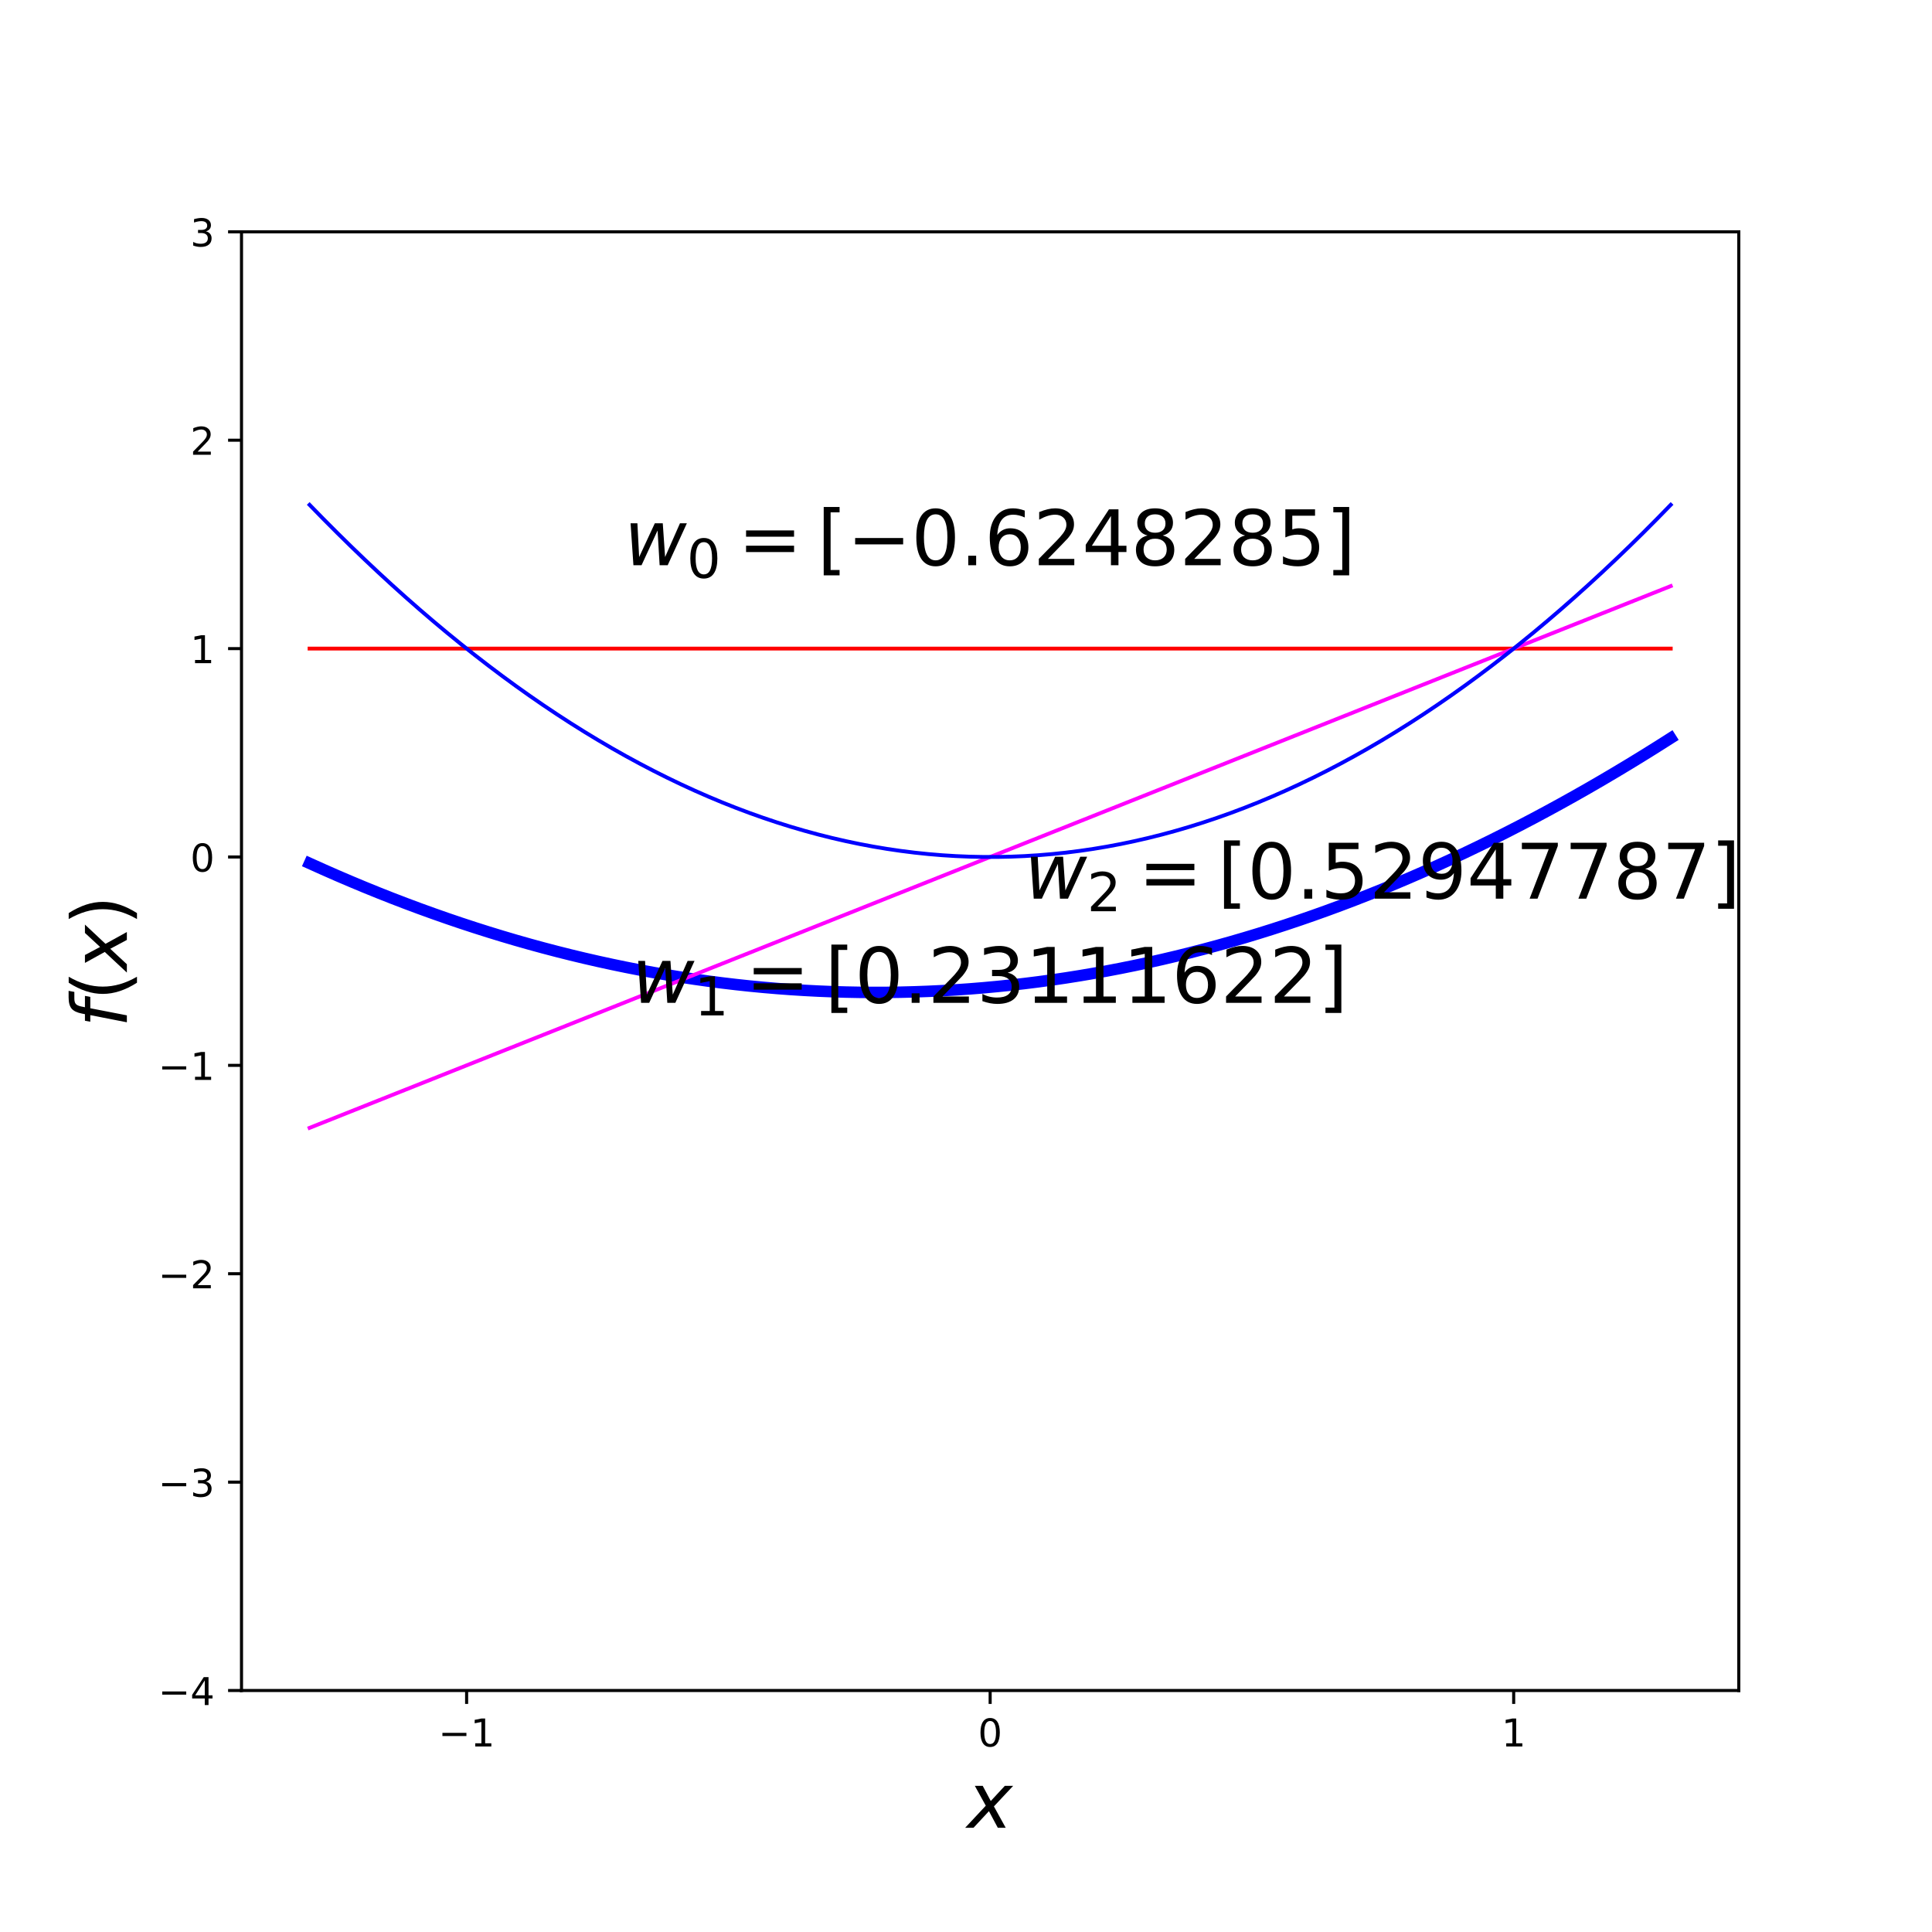
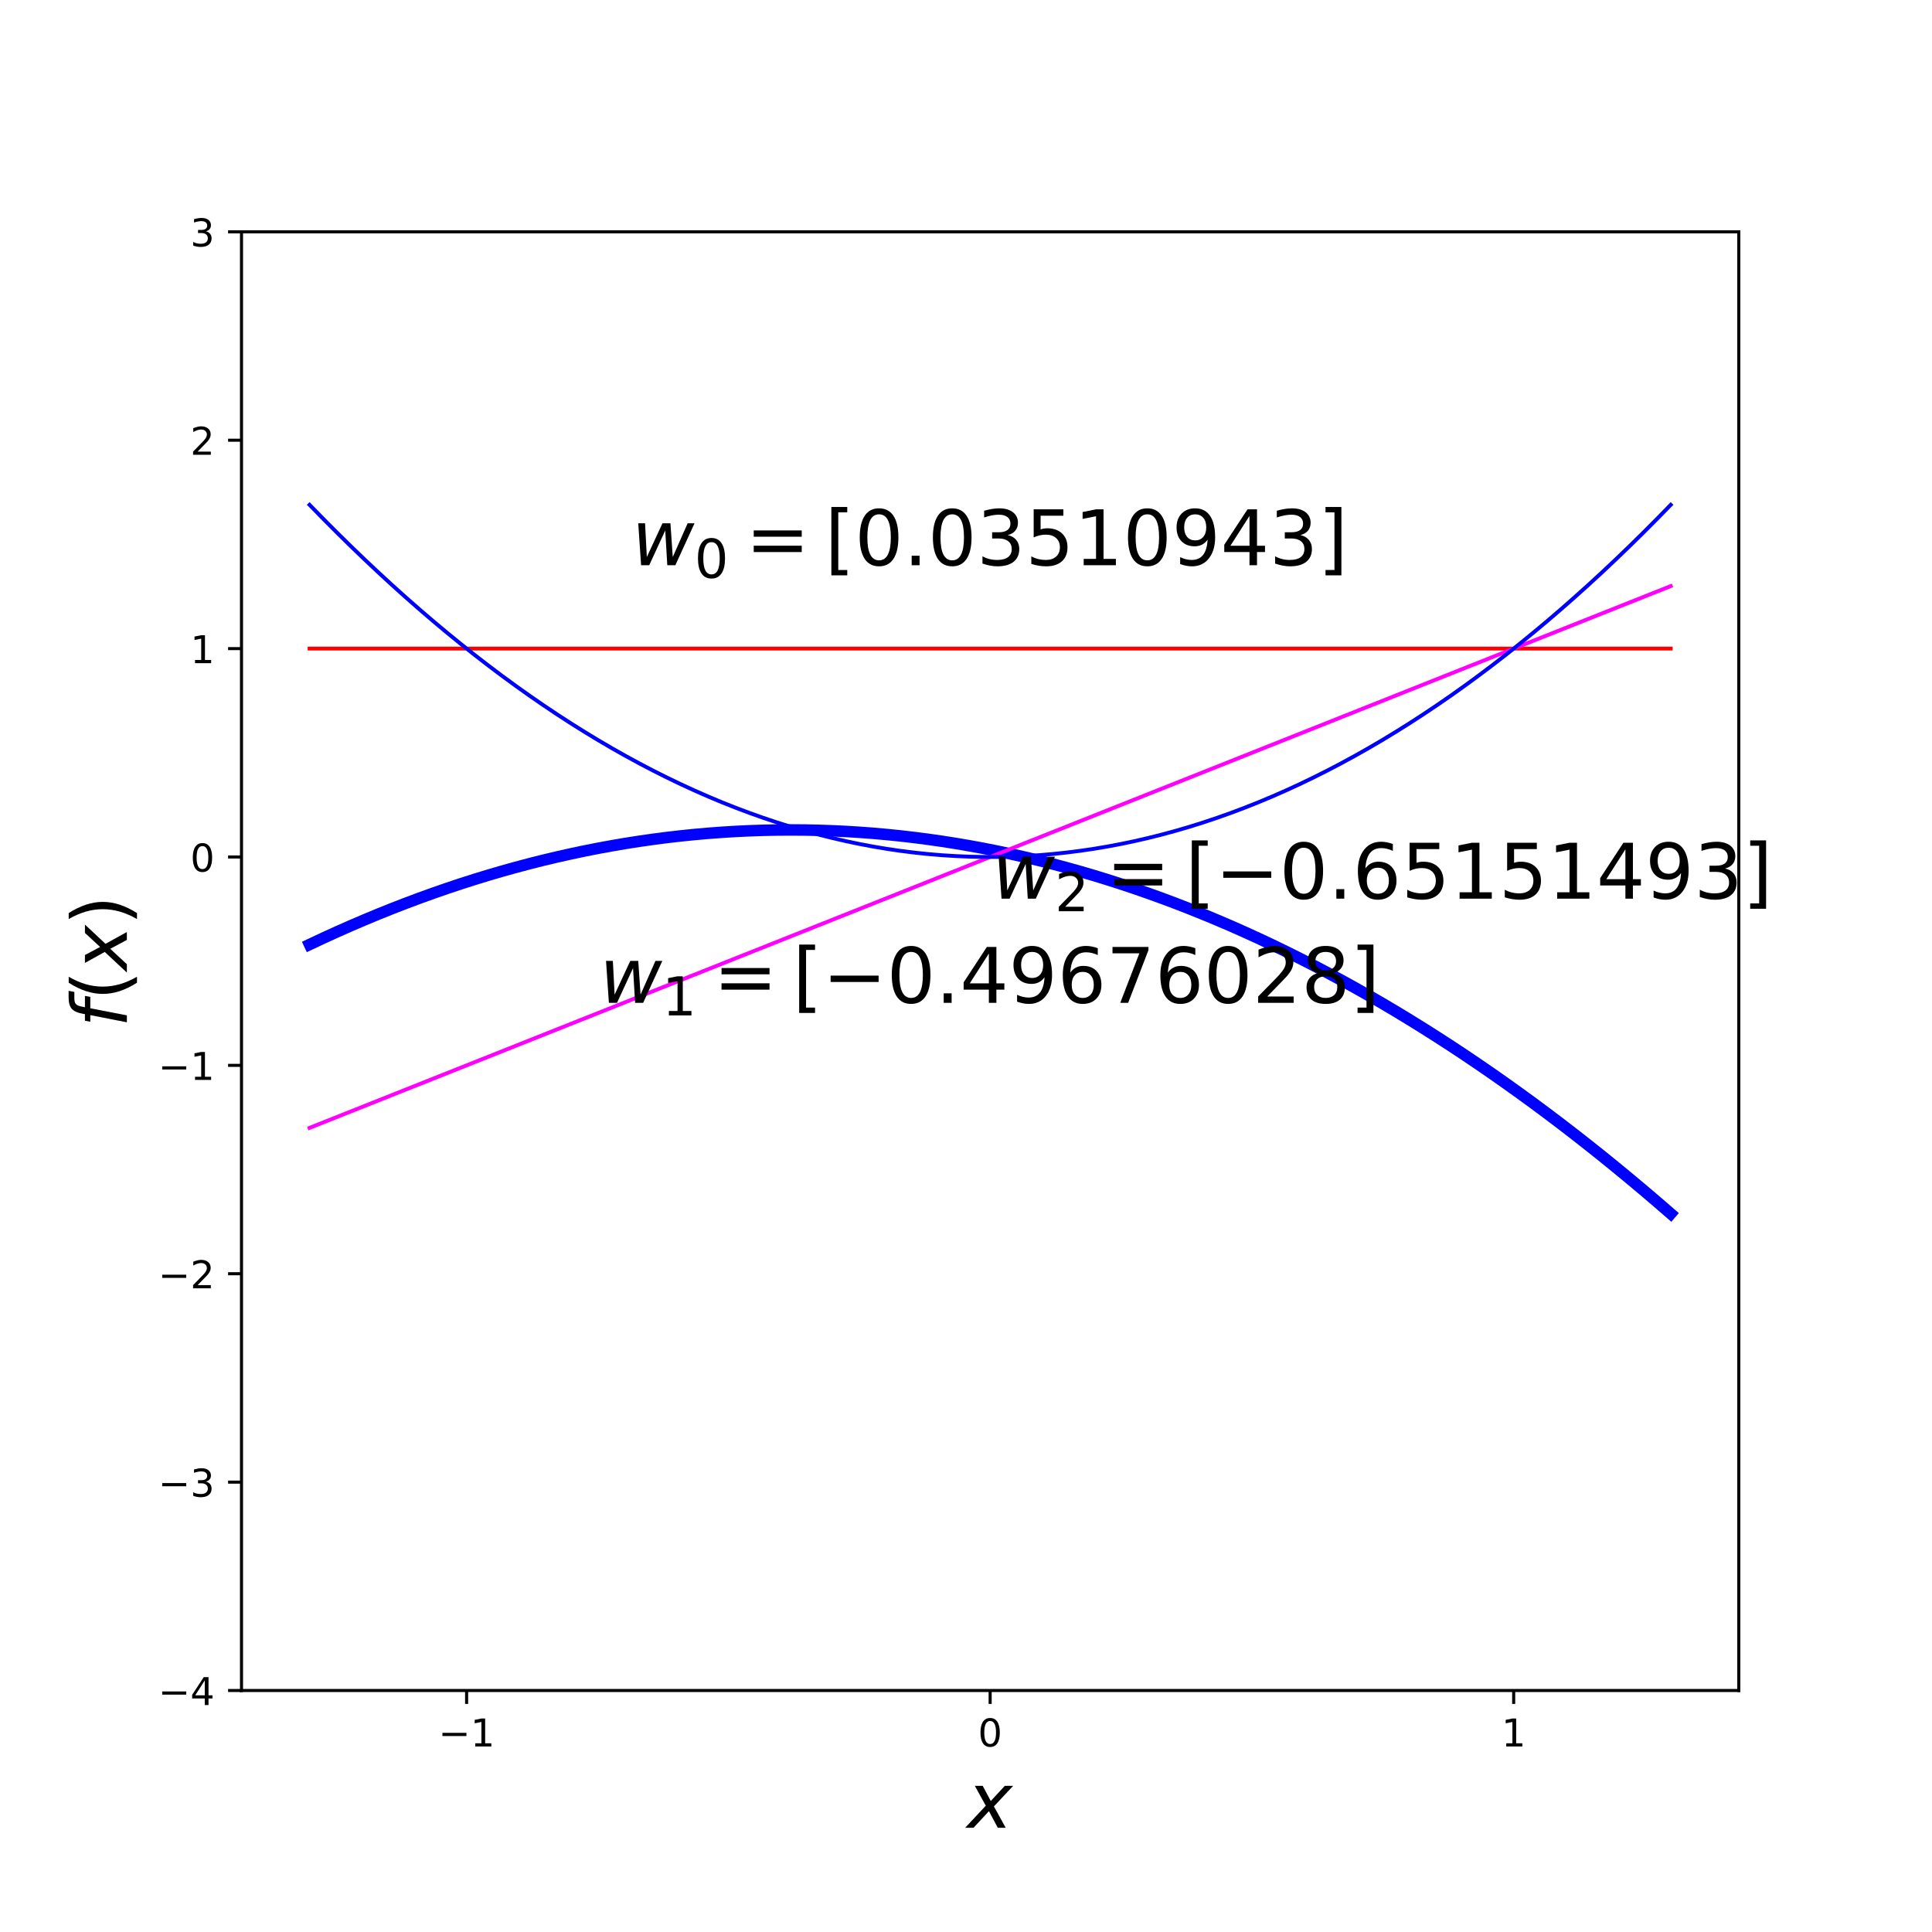
<svg xmlns="http://www.w3.org/2000/svg" xmlns:xlink="http://www.w3.org/1999/xlink" height="504pt" version="1.1" viewBox="0 0 504 504" width="504pt">
  <defs>
    <style type="text/css">
*{stroke-linecap:butt;stroke-linejoin:round;}
  </style>
  </defs>
  <g id="figure_1">
    <g id="patch_1">
      <path d="M 0 504  L 504 504  L 504 0  L 0 0  z " style="fill:none;" />
    </g>
    <g id="axes_1">
      <g id="patch_2">
        <path d="M 63 441  L 453.6 441  L 453.6 60.48  L 63 60.48  z " style="fill:none;" />
      </g>
      <g id="matplotlib.axis_1">
        <g id="xtick_1">
          <g id="line2d_1">
            <defs>
-               <path d="M 0 0  L 0 3.5  " id="md49b8d60ce" style="stroke:#000000;stroke-width:0.8;" />
-             </defs>
-             <g>
-               <use style="stroke:#000000;stroke-width:0.8;" x="121.727" xlink:href="#md49b8d60ce" y="441" />
+               <path d="M 0 0  L 0 3.5  " id="med62ae6530" style="stroke:#000000;stroke-width:0.8;" />
+             </defs>
+             <g>
+               <use style="stroke:#000000;stroke-width:0.8;" x="121.727" xlink:href="#med62ae6530" y="441" />
            </g>
          </g>
          <g id="text_1">
            <defs>
              <path d="M 10.594 35.5  L 73.188 35.5  L 73.188 27.203  L 10.594 27.203  z " id="DejaVuSans-2212" />
              <path d="M 12.406 8.297  L 28.516 8.297  L 28.516 63.922  L 10.984 60.406  L 10.984 69.391  L 28.422 72.906  L 38.281 72.906  L 38.281 8.297  L 54.391 8.297  L 54.391 0  L 12.406 0  z " id="DejaVuSans-31" />
            </defs>
            <g transform="translate(114.3555 455.5984)scale(0.1 -0.1)">
              <use xlink:href="#DejaVuSans-2212" />
              <use x="83.789" xlink:href="#DejaVuSans-31" />
            </g>
          </g>
        </g>
        <g id="xtick_2">
          <g id="line2d_2">
            <g>
-               <use style="stroke:#000000;stroke-width:0.8;" x="258.3" xlink:href="#md49b8d60ce" y="441" />
+               <use style="stroke:#000000;stroke-width:0.8;" x="258.3" xlink:href="#med62ae6530" y="441" />
            </g>
          </g>
          <g id="text_2">
            <defs>
              <path d="M 31.781 66.406  Q 24.172 66.406 20.328 58.906  Q 16.5 51.422 16.5 36.375  Q 16.5 21.391 20.328 13.891  Q 24.172 6.391 31.781 6.391  Q 39.453 6.391 43.281 13.891  Q 47.125 21.391 47.125 36.375  Q 47.125 51.422 43.281 58.906  Q 39.453 66.406 31.781 66.406  z M 31.781 74.219  Q 44.047 74.219 50.516 64.516  Q 56.984 54.828 56.984 36.375  Q 56.984 17.969 50.516 8.266  Q 44.047 -1.422 31.781 -1.422  Q 19.531 -1.422 13.062 8.266  Q 6.594 17.969 6.594 36.375  Q 6.594 54.828 13.062 64.516  Q 19.531 74.219 31.781 74.219  z " id="DejaVuSans-30" />
            </defs>
            <g transform="translate(255.1188 455.5984)scale(0.1 -0.1)">
              <use xlink:href="#DejaVuSans-30" />
            </g>
          </g>
        </g>
        <g id="xtick_3">
          <g id="line2d_3">
            <g>
-               <use style="stroke:#000000;stroke-width:0.8;" x="394.873" xlink:href="#md49b8d60ce" y="441" />
+               <use style="stroke:#000000;stroke-width:0.8;" x="394.873" xlink:href="#med62ae6530" y="441" />
            </g>
          </g>
          <g id="text_3">
            <g transform="translate(391.6922 455.5984)scale(0.1 -0.1)">
              <use xlink:href="#DejaVuSans-31" />
            </g>
          </g>
        </g>
        <g id="text_4">
          <defs>
            <path d="M 60.016 54.688  L 34.906 27.875  L 50.297 0  L 39.984 0  L 28.422 21.688  L 8.297 0  L -2.594 0  L 24.312 28.812  L 10.016 54.688  L 20.312 54.688  L 30.812 34.906  L 49.125 54.688  z " id="DejaVuSans-Oblique-78" />
          </defs>
          <g transform="translate(252.3 476.875)scale(0.2 -0.2)">
            <use transform="translate(0 0.3125)" xlink:href="#DejaVuSans-Oblique-78" />
          </g>
        </g>
      </g>
      <g id="matplotlib.axis_2">
        <g id="ytick_1">
          <g id="line2d_4">
            <defs>
-               <path d="M 0 0  L -3.5 0  " id="ma38601a8c7" style="stroke:#000000;stroke-width:0.8;" />
-             </defs>
-             <g>
-               <use style="stroke:#000000;stroke-width:0.8;" x="63" xlink:href="#ma38601a8c7" y="441" />
+               <path d="M 0 0  L -3.5 0  " id="m9dba4a06d5" style="stroke:#000000;stroke-width:0.8;" />
+             </defs>
+             <g>
+               <use style="stroke:#000000;stroke-width:0.8;" x="63" xlink:href="#m9dba4a06d5" y="441" />
            </g>
          </g>
          <g id="text_5">
            <defs>
              <path d="M 37.797 64.312  L 12.891 25.391  L 37.797 25.391  z M 35.203 72.906  L 47.609 72.906  L 47.609 25.391  L 58.016 25.391  L 58.016 17.188  L 47.609 17.188  L 47.609 0  L 37.797 0  L 37.797 17.188  L 4.891 17.188  L 4.891 26.703  z " id="DejaVuSans-34" />
            </defs>
            <g transform="translate(41.25781 444.7992)scale(0.1 -0.1)">
              <use xlink:href="#DejaVuSans-2212" />
              <use x="83.789" xlink:href="#DejaVuSans-34" />
            </g>
          </g>
        </g>
        <g id="ytick_2">
          <g id="line2d_5">
            <g>
-               <use style="stroke:#000000;stroke-width:0.8;" x="63" xlink:href="#ma38601a8c7" y="386.64" />
+               <use style="stroke:#000000;stroke-width:0.8;" x="63" xlink:href="#m9dba4a06d5" y="386.64" />
            </g>
          </g>
          <g id="text_6">
            <defs>
              <path d="M 40.578 39.312  Q 47.656 37.797 51.625 33  Q 55.609 28.219 55.609 21.188  Q 55.609 10.406 48.188 4.484  Q 40.766 -1.422 27.094 -1.422  Q 22.516 -1.422 17.656 -0.516  Q 12.797 0.391 7.625 2.203  L 7.625 11.719  Q 11.719 9.328 16.594 8.109  Q 21.484 6.891 26.812 6.891  Q 36.078 6.891 40.938 10.547  Q 45.797 14.203 45.797 21.188  Q 45.797 27.641 41.281 31.266  Q 36.766 34.906 28.719 34.906  L 20.219 34.906  L 20.219 43.016  L 29.109 43.016  Q 36.375 43.016 40.234 45.922  Q 44.094 48.828 44.094 54.297  Q 44.094 59.906 40.109 62.906  Q 36.141 65.922 28.719 65.922  Q 24.656 65.922 20.016 65.031  Q 15.375 64.156 9.812 62.312  L 9.812 71.094  Q 15.438 72.656 20.344 73.438  Q 25.25 74.219 29.594 74.219  Q 40.828 74.219 47.359 69.109  Q 53.906 64.016 53.906 55.328  Q 53.906 49.266 50.438 45.094  Q 46.969 40.922 40.578 39.312  z " id="DejaVuSans-33" />
            </defs>
            <g transform="translate(41.25781 390.4392)scale(0.1 -0.1)">
              <use xlink:href="#DejaVuSans-2212" />
              <use x="83.789" xlink:href="#DejaVuSans-33" />
            </g>
          </g>
        </g>
        <g id="ytick_3">
          <g id="line2d_6">
            <g>
-               <use style="stroke:#000000;stroke-width:0.8;" x="63" xlink:href="#ma38601a8c7" y="332.28" />
+               <use style="stroke:#000000;stroke-width:0.8;" x="63" xlink:href="#m9dba4a06d5" y="332.28" />
            </g>
          </g>
          <g id="text_7">
            <defs>
              <path d="M 19.188 8.297  L 53.609 8.297  L 53.609 0  L 7.328 0  L 7.328 8.297  Q 12.938 14.109 22.625 23.891  Q 32.328 33.688 34.812 36.531  Q 39.547 41.844 41.422 45.531  Q 43.312 49.219 43.312 52.781  Q 43.312 58.594 39.234 62.25  Q 35.156 65.922 28.609 65.922  Q 23.969 65.922 18.812 64.312  Q 13.672 62.703 7.812 59.422  L 7.812 69.391  Q 13.766 71.781 18.938 73  Q 24.125 74.219 28.422 74.219  Q 39.75 74.219 46.484 68.547  Q 53.219 62.891 53.219 53.422  Q 53.219 48.922 51.531 44.891  Q 49.859 40.875 45.406 35.406  Q 44.188 33.984 37.641 27.219  Q 31.109 20.453 19.188 8.297  z " id="DejaVuSans-32" />
            </defs>
            <g transform="translate(41.25781 336.0792)scale(0.1 -0.1)">
              <use xlink:href="#DejaVuSans-2212" />
              <use x="83.789" xlink:href="#DejaVuSans-32" />
            </g>
          </g>
        </g>
        <g id="ytick_4">
          <g id="line2d_7">
            <g>
-               <use style="stroke:#000000;stroke-width:0.8;" x="63" xlink:href="#ma38601a8c7" y="277.92" />
+               <use style="stroke:#000000;stroke-width:0.8;" x="63" xlink:href="#m9dba4a06d5" y="277.92" />
            </g>
          </g>
          <g id="text_8">
            <g transform="translate(41.25781 281.7192)scale(0.1 -0.1)">
              <use xlink:href="#DejaVuSans-2212" />
              <use x="83.789" xlink:href="#DejaVuSans-31" />
            </g>
          </g>
        </g>
        <g id="ytick_5">
          <g id="line2d_8">
            <g>
-               <use style="stroke:#000000;stroke-width:0.8;" x="63" xlink:href="#ma38601a8c7" y="223.56" />
+               <use style="stroke:#000000;stroke-width:0.8;" x="63" xlink:href="#m9dba4a06d5" y="223.56" />
            </g>
          </g>
          <g id="text_9">
            <g transform="translate(49.6375 227.3592)scale(0.1 -0.1)">
              <use xlink:href="#DejaVuSans-30" />
            </g>
          </g>
        </g>
        <g id="ytick_6">
          <g id="line2d_9">
            <g>
-               <use style="stroke:#000000;stroke-width:0.8;" x="63" xlink:href="#ma38601a8c7" y="169.2" />
+               <use style="stroke:#000000;stroke-width:0.8;" x="63" xlink:href="#m9dba4a06d5" y="169.2" />
            </g>
          </g>
          <g id="text_10">
            <g transform="translate(49.6375 172.9992)scale(0.1 -0.1)">
              <use xlink:href="#DejaVuSans-31" />
            </g>
          </g>
        </g>
        <g id="ytick_7">
          <g id="line2d_10">
            <g>
-               <use style="stroke:#000000;stroke-width:0.8;" x="63" xlink:href="#ma38601a8c7" y="114.84" />
+               <use style="stroke:#000000;stroke-width:0.8;" x="63" xlink:href="#m9dba4a06d5" y="114.84" />
            </g>
          </g>
          <g id="text_11">
            <g transform="translate(49.6375 118.6392)scale(0.1 -0.1)">
              <use xlink:href="#DejaVuSans-32" />
            </g>
          </g>
        </g>
        <g id="ytick_8">
          <g id="line2d_11">
            <g>
-               <use style="stroke:#000000;stroke-width:0.8;" x="63" xlink:href="#ma38601a8c7" y="60.48" />
+               <use style="stroke:#000000;stroke-width:0.8;" x="63" xlink:href="#m9dba4a06d5" y="60.48" />
            </g>
          </g>
          <g id="text_12">
            <g transform="translate(49.6375 64.27922)scale(0.1 -0.1)">
              <use xlink:href="#DejaVuSans-33" />
            </g>
          </g>
        </g>
        <g id="text_13">
          <defs>
            <path d="M 47.797 75.984  L 46.391 68.5  L 37.797 68.5  Q 32.906 68.5 30.688 66.578  Q 28.469 64.656 27.391 59.516  L 26.422 54.688  L 41.219 54.688  L 39.891 47.703  L 25.094 47.703  L 15.828 0  L 6.781 0  L 16.109 47.703  L 7.516 47.703  L 8.797 54.688  L 17.391 54.688  L 18.109 58.5  Q 19.969 68.172 24.625 72.078  Q 29.297 75.984 39.312 75.984  z " id="DejaVuSans-Oblique-66" />
            <path d="M 31 75.875  Q 24.469 64.656 21.281 53.656  Q 18.109 42.672 18.109 31.391  Q 18.109 20.125 21.312 9.062  Q 24.516 -2 31 -13.188  L 23.188 -13.188  Q 15.875 -1.703 12.234 9.375  Q 8.594 20.453 8.594 31.391  Q 8.594 42.281 12.203 53.312  Q 15.828 64.359 23.188 75.875  z " id="DejaVuSans-28" />
            <path d="M 8.016 75.875  L 15.828 75.875  Q 23.141 64.359 26.781 53.312  Q 30.422 42.281 30.422 31.391  Q 30.422 20.453 26.781 9.375  Q 23.141 -1.703 15.828 -13.188  L 8.016 -13.188  Q 14.5 -2 17.703 9.062  Q 20.906 20.125 20.906 31.391  Q 20.906 42.672 17.703 53.656  Q 14.5 64.656 8.016 75.875  z " id="DejaVuSans-29" />
          </defs>
          <g transform="translate(33.09844 268.04)rotate(-90)scale(0.2 -0.2)">
            <use transform="translate(0 0.015625)" xlink:href="#DejaVuSans-Oblique-66" />
            <use transform="translate(35.20508 0.015625)" xlink:href="#DejaVuSans-28" />
            <use transform="translate(74.21875 0.015625)" xlink:href="#DejaVuSans-Oblique-78" />
            <use transform="translate(133.3984 0.015625)" xlink:href="#DejaVuSans-29" />
          </g>
        </g>
      </g>
      <g id="line2d_12">
-         <path clip-path="url(#p0cdb34824a)" d="M 80.755 225.216  L 84.341 226.831  L 87.928 228.407  L 91.515 229.943  L 95.102 231.44  L 98.688 232.897  L 102.275 234.314  L 105.862 235.691  L 109.449 237.029  L 113.036 238.326  L 116.622 239.585  L 120.209 240.803  L 123.796 241.982  L 127.383 243.121  L 130.969 244.22  L 134.556 245.28  L 138.143 246.3  L 141.73 247.28  L 145.317 248.221  L 148.903 249.122  L 152.49 249.983  L 156.077 250.804  L 159.664 251.586  L 163.25 252.328  L 166.837 253.031  L 170.424 253.693  L 174.011 254.316  L 177.598 254.899  L 181.184 255.443  L 184.771 255.947  L 188.358 256.411  L 191.945 256.835  L 195.531 257.22  L 199.118 257.565  L 202.705 257.87  L 206.292 258.136  L 209.879 258.362  L 213.465 258.548  L 217.052 258.695  L 220.639 258.801  L 224.226 258.869  L 227.812 258.896  L 231.399 258.884  L 234.986 258.832  L 238.573 258.74  L 242.16 258.608  L 245.746 258.437  L 249.333 258.226  L 252.92 257.976  L 256.507 257.686  L 260.093 257.356  L 263.68 256.986  L 267.267 256.577  L 270.854 256.128  L 274.44 255.639  L 278.027 255.11  L 281.614 254.542  L 285.201 253.934  L 288.788 253.287  L 292.374 252.6  L 295.961 251.873  L 299.548 251.106  L 303.135 250.299  L 306.721 249.453  L 310.308 248.568  L 313.895 247.642  L 317.482 246.677  L 321.069 245.672  L 324.655 244.627  L 328.242 243.543  L 331.829 242.419  L 335.416 241.255  L 339.002 240.052  L 342.589 238.809  L 346.176 237.526  L 349.763 236.203  L 353.35 234.841  L 356.936 233.439  L 360.523 231.997  L 364.11 230.516  L 367.697 228.995  L 371.283 227.434  L 374.87 225.834  L 378.457 224.193  L 382.044 222.514  L 385.631 220.794  L 389.217 219.035  L 392.804 217.236  L 396.391 215.397  L 399.978 213.519  L 403.564 211.601  L 407.151 209.643  L 410.738 207.645  L 414.325 205.608  L 417.912 203.531  L 421.498 201.414  L 425.085 199.258  L 428.672 197.062  L 432.259 194.826  L 435.845 192.551  " style="fill:none;stroke:#0000ff;stroke-linecap:square;stroke-width:3;" />
+         <path clip-path="url(#p2ec6d03b02)" d="M 80.755 246.4  L 84.341 244.715  L 87.928 243.079  L 91.515 241.492  L 95.102 239.954  L 98.688 238.465  L 102.275 237.025  L 105.862 235.633  L 109.449 234.29  L 113.036 232.996  L 116.622 231.751  L 120.209 230.555  L 123.796 229.408  L 127.383 228.31  L 130.969 227.26  L 134.556 226.259  L 138.143 225.307  L 141.73 224.404  L 145.317 223.55  L 148.903 222.745  L 152.49 221.988  L 156.077 221.281  L 159.664 220.622  L 163.25 220.012  L 166.837 219.451  L 170.424 218.939  L 174.011 218.476  L 177.598 218.061  L 181.184 217.695  L 184.771 217.379  L 188.358 217.111  L 191.945 216.892  L 195.531 216.722  L 199.118 216.6  L 202.705 216.528  L 206.292 216.504  L 209.879 216.529  L 213.465 216.603  L 217.052 216.726  L 220.639 216.898  L 224.226 217.119  L 227.812 217.388  L 231.399 217.707  L 234.986 218.074  L 238.573 218.49  L 242.16 218.955  L 245.746 219.469  L 249.333 220.031  L 252.92 220.643  L 256.507 221.303  L 260.093 222.012  L 263.68 222.77  L 267.267 223.577  L 270.854 224.433  L 274.44 225.337  L 278.027 226.291  L 281.614 227.293  L 285.201 228.344  L 288.788 229.444  L 292.374 230.593  L 295.961 231.791  L 299.548 233.038  L 303.135 234.333  L 306.721 235.677  L 310.308 237.071  L 313.895 238.513  L 317.482 240.004  L 321.069 241.543  L 324.655 243.132  L 328.242 244.769  L 331.829 246.456  L 335.416 248.191  L 339.002 249.975  L 342.589 251.808  L 346.176 253.689  L 349.763 255.62  L 353.35 257.599  L 356.936 259.628  L 360.523 261.705  L 364.11 263.831  L 367.697 266.006  L 371.283 268.229  L 374.87 270.502  L 378.457 272.823  L 382.044 275.194  L 385.631 277.613  L 389.217 280.081  L 392.804 282.597  L 396.391 285.163  L 399.978 287.778  L 403.564 290.441  L 407.151 293.153  L 410.738 295.914  L 414.325 298.724  L 417.912 301.583  L 421.498 304.491  L 425.085 307.447  L 428.672 310.453  L 432.259 313.507  L 435.845 316.61  " style="fill:none;stroke:#0000ff;stroke-linecap:square;stroke-width:3;" />
      </g>
      <g id="line2d_13">
-         <path clip-path="url(#p0cdb34824a)" d="M 80.755 169.2  L 84.341 169.2  L 87.928 169.2  L 91.515 169.2  L 95.102 169.2  L 98.688 169.2  L 102.275 169.2  L 105.862 169.2  L 109.449 169.2  L 113.036 169.2  L 116.622 169.2  L 120.209 169.2  L 123.796 169.2  L 127.383 169.2  L 130.969 169.2  L 134.556 169.2  L 138.143 169.2  L 141.73 169.2  L 145.317 169.2  L 148.903 169.2  L 152.49 169.2  L 156.077 169.2  L 159.664 169.2  L 163.25 169.2  L 166.837 169.2  L 170.424 169.2  L 174.011 169.2  L 177.598 169.2  L 181.184 169.2  L 184.771 169.2  L 188.358 169.2  L 191.945 169.2  L 195.531 169.2  L 199.118 169.2  L 202.705 169.2  L 206.292 169.2  L 209.879 169.2  L 213.465 169.2  L 217.052 169.2  L 220.639 169.2  L 224.226 169.2  L 227.812 169.2  L 231.399 169.2  L 234.986 169.2  L 238.573 169.2  L 242.16 169.2  L 245.746 169.2  L 249.333 169.2  L 252.92 169.2  L 256.507 169.2  L 260.093 169.2  L 263.68 169.2  L 267.267 169.2  L 270.854 169.2  L 274.44 169.2  L 278.027 169.2  L 281.614 169.2  L 285.201 169.2  L 288.788 169.2  L 292.374 169.2  L 295.961 169.2  L 299.548 169.2  L 303.135 169.2  L 306.721 169.2  L 310.308 169.2  L 313.895 169.2  L 317.482 169.2  L 321.069 169.2  L 324.655 169.2  L 328.242 169.2  L 331.829 169.2  L 335.416 169.2  L 339.002 169.2  L 342.589 169.2  L 346.176 169.2  L 349.763 169.2  L 353.35 169.2  L 356.936 169.2  L 360.523 169.2  L 364.11 169.2  L 367.697 169.2  L 371.283 169.2  L 374.87 169.2  L 378.457 169.2  L 382.044 169.2  L 385.631 169.2  L 389.217 169.2  L 392.804 169.2  L 396.391 169.2  L 399.978 169.2  L 403.564 169.2  L 407.151 169.2  L 410.738 169.2  L 414.325 169.2  L 417.912 169.2  L 421.498 169.2  L 425.085 169.2  L 428.672 169.2  L 432.259 169.2  L 435.845 169.2  " style="fill:none;stroke:#ff0000;stroke-linecap:square;" />
+         <path clip-path="url(#p2ec6d03b02)" d="M 80.755 169.2  L 84.341 169.2  L 87.928 169.2  L 91.515 169.2  L 95.102 169.2  L 98.688 169.2  L 102.275 169.2  L 105.862 169.2  L 109.449 169.2  L 113.036 169.2  L 116.622 169.2  L 120.209 169.2  L 123.796 169.2  L 127.383 169.2  L 130.969 169.2  L 134.556 169.2  L 138.143 169.2  L 141.73 169.2  L 145.317 169.2  L 148.903 169.2  L 152.49 169.2  L 156.077 169.2  L 159.664 169.2  L 163.25 169.2  L 166.837 169.2  L 170.424 169.2  L 174.011 169.2  L 177.598 169.2  L 181.184 169.2  L 184.771 169.2  L 188.358 169.2  L 191.945 169.2  L 195.531 169.2  L 199.118 169.2  L 202.705 169.2  L 206.292 169.2  L 209.879 169.2  L 213.465 169.2  L 217.052 169.2  L 220.639 169.2  L 224.226 169.2  L 227.812 169.2  L 231.399 169.2  L 234.986 169.2  L 238.573 169.2  L 242.16 169.2  L 245.746 169.2  L 249.333 169.2  L 252.92 169.2  L 256.507 169.2  L 260.093 169.2  L 263.68 169.2  L 267.267 169.2  L 270.854 169.2  L 274.44 169.2  L 278.027 169.2  L 281.614 169.2  L 285.201 169.2  L 288.788 169.2  L 292.374 169.2  L 295.961 169.2  L 299.548 169.2  L 303.135 169.2  L 306.721 169.2  L 310.308 169.2  L 313.895 169.2  L 317.482 169.2  L 321.069 169.2  L 324.655 169.2  L 328.242 169.2  L 331.829 169.2  L 335.416 169.2  L 339.002 169.2  L 342.589 169.2  L 346.176 169.2  L 349.763 169.2  L 353.35 169.2  L 356.936 169.2  L 360.523 169.2  L 364.11 169.2  L 367.697 169.2  L 371.283 169.2  L 374.87 169.2  L 378.457 169.2  L 382.044 169.2  L 385.631 169.2  L 389.217 169.2  L 392.804 169.2  L 396.391 169.2  L 399.978 169.2  L 403.564 169.2  L 407.151 169.2  L 410.738 169.2  L 414.325 169.2  L 417.912 169.2  L 421.498 169.2  L 425.085 169.2  L 428.672 169.2  L 432.259 169.2  L 435.845 169.2  " style="fill:none;stroke:#ff0000;stroke-linecap:square;" />
      </g>
      <g id="line2d_14">
-         <path clip-path="url(#p0cdb34824a)" d="M 80.755 294.228  L 84.341 292.8  L 87.928 291.373  L 91.515 289.945  L 95.102 288.517  L 98.688 287.09  L 102.275 285.662  L 105.862 284.235  L 109.449 282.807  L 113.036 281.379  L 116.622 279.952  L 120.209 278.524  L 123.796 277.096  L 127.383 275.669  L 130.969 274.241  L 134.556 272.813  L 138.143 271.386  L 141.73 269.958  L 145.317 268.531  L 148.903 267.103  L 152.49 265.675  L 156.077 264.248  L 159.664 262.82  L 163.25 261.392  L 166.837 259.965  L 170.424 258.537  L 174.011 257.109  L 177.598 255.682  L 181.184 254.254  L 184.771 252.827  L 188.358 251.399  L 191.945 249.971  L 195.531 248.544  L 199.118 247.116  L 202.705 245.688  L 206.292 244.261  L 209.879 242.833  L 213.465 241.405  L 217.052 239.978  L 220.639 238.55  L 224.226 237.123  L 227.812 235.695  L 231.399 234.267  L 234.986 232.84  L 238.573 231.412  L 242.16 229.984  L 245.746 228.557  L 249.333 227.129  L 252.92 225.701  L 256.507 224.274  L 260.093 222.846  L 263.68 221.419  L 267.267 219.991  L 270.854 218.563  L 274.44 217.136  L 278.027 215.708  L 281.614 214.28  L 285.201 212.853  L 288.788 211.425  L 292.374 209.997  L 295.961 208.57  L 299.548 207.142  L 303.135 205.715  L 306.721 204.287  L 310.308 202.859  L 313.895 201.432  L 317.482 200.004  L 321.069 198.576  L 324.655 197.149  L 328.242 195.721  L 331.829 194.293  L 335.416 192.866  L 339.002 191.438  L 342.589 190.011  L 346.176 188.583  L 349.763 187.155  L 353.35 185.728  L 356.936 184.3  L 360.523 182.872  L 364.11 181.445  L 367.697 180.017  L 371.283 178.589  L 374.87 177.162  L 378.457 175.734  L 382.044 174.307  L 385.631 172.879  L 389.217 171.451  L 392.804 170.024  L 396.391 168.596  L 399.978 167.168  L 403.564 165.741  L 407.151 164.313  L 410.738 162.885  L 414.325 161.458  L 417.912 160.03  L 421.498 158.603  L 425.085 157.175  L 428.672 155.747  L 432.259 154.32  L 435.845 152.892  " style="fill:none;stroke:#ff00ff;stroke-linecap:square;" />
+         <path clip-path="url(#p2ec6d03b02)" d="M 80.755 294.228  L 84.341 292.8  L 87.928 291.373  L 91.515 289.945  L 95.102 288.517  L 98.688 287.09  L 102.275 285.662  L 105.862 284.235  L 109.449 282.807  L 113.036 281.379  L 116.622 279.952  L 120.209 278.524  L 123.796 277.096  L 127.383 275.669  L 130.969 274.241  L 134.556 272.813  L 138.143 271.386  L 141.73 269.958  L 145.317 268.531  L 148.903 267.103  L 152.49 265.675  L 156.077 264.248  L 159.664 262.82  L 163.25 261.392  L 166.837 259.965  L 170.424 258.537  L 174.011 257.109  L 177.598 255.682  L 181.184 254.254  L 184.771 252.827  L 188.358 251.399  L 191.945 249.971  L 195.531 248.544  L 199.118 247.116  L 202.705 245.688  L 206.292 244.261  L 209.879 242.833  L 213.465 241.405  L 217.052 239.978  L 220.639 238.55  L 224.226 237.123  L 227.812 235.695  L 231.399 234.267  L 234.986 232.84  L 238.573 231.412  L 242.16 229.984  L 245.746 228.557  L 249.333 227.129  L 252.92 225.701  L 256.507 224.274  L 260.093 222.846  L 263.68 221.419  L 267.267 219.991  L 270.854 218.563  L 274.44 217.136  L 278.027 215.708  L 281.614 214.28  L 285.201 212.853  L 288.788 211.425  L 292.374 209.997  L 295.961 208.57  L 299.548 207.142  L 303.135 205.715  L 306.721 204.287  L 310.308 202.859  L 313.895 201.432  L 317.482 200.004  L 321.069 198.576  L 324.655 197.149  L 328.242 195.721  L 331.829 194.293  L 335.416 192.866  L 339.002 191.438  L 342.589 190.011  L 346.176 188.583  L 349.763 187.155  L 353.35 185.728  L 356.936 184.3  L 360.523 182.872  L 364.11 181.445  L 367.697 180.017  L 371.283 178.589  L 374.87 177.162  L 378.457 175.734  L 382.044 174.307  L 385.631 172.879  L 389.217 171.451  L 392.804 170.024  L 396.391 168.596  L 399.978 167.168  L 403.564 165.741  L 407.151 164.313  L 410.738 162.885  L 414.325 161.458  L 417.912 160.03  L 421.498 158.603  L 425.085 157.175  L 428.672 155.747  L 432.259 154.32  L 435.845 152.892  " style="fill:none;stroke:#ff00ff;stroke-linecap:square;" />
      </g>
      <g id="line2d_15">
-         <path clip-path="url(#p0cdb34824a)" d="M 80.755 131.692  L 84.341 135.366  L 87.928 138.965  L 91.515 142.49  L 95.102 145.939  L 98.688 149.314  L 102.275 152.613  L 105.862 155.837  L 109.449 158.987  L 113.036 162.061  L 116.622 165.061  L 120.209 167.985  L 123.796 170.835  L 127.383 173.609  L 130.969 176.309  L 134.556 178.933  L 138.143 181.483  L 141.73 183.958  L 145.317 186.357  L 148.903 188.682  L 152.49 190.931  L 156.077 193.106  L 159.664 195.206  L 163.25 197.23  L 166.837 199.18  L 170.424 201.055  L 174.011 202.854  L 177.598 204.579  L 181.184 206.229  L 184.771 207.803  L 188.358 209.303  L 191.945 210.728  L 195.531 212.078  L 199.118 213.352  L 202.705 214.552  L 206.292 215.677  L 209.879 216.727  L 213.465 217.702  L 217.052 218.601  L 220.639 219.426  L 224.226 220.176  L 227.812 220.851  L 231.399 221.451  L 234.986 221.976  L 238.573 222.426  L 242.16 222.801  L 245.746 223.101  L 249.333 223.326  L 252.92 223.476  L 256.507 223.551  L 260.093 223.551  L 263.68 223.476  L 267.267 223.326  L 270.854 223.101  L 274.44 222.801  L 278.027 222.426  L 281.614 221.976  L 285.201 221.451  L 288.788 220.851  L 292.374 220.176  L 295.961 219.426  L 299.548 218.601  L 303.135 217.702  L 306.721 216.727  L 310.308 215.677  L 313.895 214.552  L 317.482 213.352  L 321.069 212.078  L 324.655 210.728  L 328.242 209.303  L 331.829 207.803  L 335.416 206.229  L 339.002 204.579  L 342.589 202.854  L 346.176 201.055  L 349.763 199.18  L 353.35 197.23  L 356.936 195.206  L 360.523 193.106  L 364.11 190.931  L 367.697 188.682  L 371.283 186.357  L 374.87 183.958  L 378.457 181.483  L 382.044 178.933  L 385.631 176.309  L 389.217 173.609  L 392.804 170.835  L 396.391 167.985  L 399.978 165.061  L 403.564 162.061  L 407.151 158.987  L 410.738 155.837  L 414.325 152.613  L 417.912 149.314  L 421.498 145.939  L 425.085 142.49  L 428.672 138.965  L 432.259 135.366  L 435.845 131.692  " style="fill:none;stroke:#0000ff;stroke-linecap:square;" />
+         <path clip-path="url(#p2ec6d03b02)" d="M 80.755 131.692  L 84.341 135.366  L 87.928 138.965  L 91.515 142.49  L 95.102 145.939  L 98.688 149.314  L 102.275 152.613  L 105.862 155.837  L 109.449 158.987  L 113.036 162.061  L 116.622 165.061  L 120.209 167.985  L 123.796 170.835  L 127.383 173.609  L 130.969 176.309  L 134.556 178.933  L 138.143 181.483  L 141.73 183.958  L 145.317 186.357  L 148.903 188.682  L 152.49 190.931  L 156.077 193.106  L 159.664 195.206  L 163.25 197.23  L 166.837 199.18  L 170.424 201.055  L 174.011 202.854  L 177.598 204.579  L 181.184 206.229  L 184.771 207.803  L 188.358 209.303  L 191.945 210.728  L 195.531 212.078  L 199.118 213.352  L 202.705 214.552  L 206.292 215.677  L 209.879 216.727  L 213.465 217.702  L 217.052 218.601  L 220.639 219.426  L 224.226 220.176  L 227.812 220.851  L 231.399 221.451  L 234.986 221.976  L 238.573 222.426  L 242.16 222.801  L 245.746 223.101  L 249.333 223.326  L 252.92 223.476  L 256.507 223.551  L 260.093 223.551  L 263.68 223.476  L 267.267 223.326  L 270.854 223.101  L 274.44 222.801  L 278.027 222.426  L 281.614 221.976  L 285.201 221.451  L 288.788 220.851  L 292.374 220.176  L 295.961 219.426  L 299.548 218.601  L 303.135 217.702  L 306.721 216.727  L 310.308 215.677  L 313.895 214.552  L 317.482 213.352  L 321.069 212.078  L 324.655 210.728  L 328.242 209.303  L 331.829 207.803  L 335.416 206.229  L 339.002 204.579  L 342.589 202.854  L 346.176 201.055  L 349.763 199.18  L 353.35 197.23  L 356.936 195.206  L 360.523 193.106  L 364.11 190.931  L 367.697 188.682  L 371.283 186.357  L 374.87 183.958  L 378.457 181.483  L 382.044 178.933  L 385.631 176.309  L 389.217 173.609  L 392.804 170.835  L 396.391 167.985  L 399.978 165.061  L 403.564 162.061  L 407.151 158.987  L 410.738 155.837  L 414.325 152.613  L 417.912 149.314  L 421.498 145.939  L 425.085 142.49  L 428.672 138.965  L 432.259 135.366  L 435.845 131.692  " style="fill:none;stroke:#0000ff;stroke-linecap:square;" />
      </g>
      <g id="patch_3">
        <path d="M 63 441  L 63 60.48  " style="fill:none;stroke:#000000;stroke-linecap:square;stroke-linejoin:miter;stroke-width:0.8;" />
      </g>
      <g id="patch_4">
        <path d="M 453.6 441  L 453.6 60.48  " style="fill:none;stroke:#000000;stroke-linecap:square;stroke-linejoin:miter;stroke-width:0.8;" />
      </g>
      <g id="patch_5">
        <path d="M 63 441  L 453.6 441  " style="fill:none;stroke:#000000;stroke-linecap:square;stroke-linejoin:miter;stroke-width:0.8;" />
      </g>
      <g id="patch_6">
        <path d="M 63 60.48  L 453.6 60.48  " style="fill:none;stroke:#000000;stroke-linecap:square;stroke-linejoin:miter;stroke-width:0.8;" />
      </g>
      <g id="text_14">
        <defs>
          <path d="M 8.5 54.688  L 17.391 54.688  L 19.672 10.688  L 40.094 54.688  L 50.484 54.688  L 53.516 10.688  L 72.906 54.688  L 81.891 54.688  L 56.891 0  L 46.391 0  L 43.703 45.312  L 22.797 0  L 12.203 0  z " id="DejaVuSans-Oblique-77" />
          <path d="M 10.594 45.406  L 73.188 45.406  L 73.188 37.203  L 10.594 37.203  z M 10.594 25.484  L 73.188 25.484  L 73.188 17.188  L 10.594 17.188  z " id="DejaVuSans-3d" />
          <path d="M 8.594 75.984  L 29.297 75.984  L 29.297 69  L 17.578 69  L 17.578 -6.203  L 29.297 -6.203  L 29.297 -13.188  L 8.594 -13.188  z " id="DejaVuSans-5b" />
          <path d="M 10.688 12.406  L 21 12.406  L 21 0  L 10.688 0  z " id="DejaVuSans-2e" />
-           <path d="M 33.016 40.375  Q 26.375 40.375 22.484 35.828  Q 18.609 31.297 18.609 23.391  Q 18.609 15.531 22.484 10.953  Q 26.375 6.391 33.016 6.391  Q 39.656 6.391 43.531 10.953  Q 47.406 15.531 47.406 23.391  Q 47.406 31.297 43.531 35.828  Q 39.656 40.375 33.016 40.375  z M 52.594 71.297  L 52.594 62.312  Q 48.875 64.062 45.094 64.984  Q 41.312 65.922 37.594 65.922  Q 27.828 65.922 22.672 59.328  Q 17.531 52.734 16.797 39.406  Q 19.672 43.656 24.016 45.922  Q 28.375 48.188 33.594 48.188  Q 44.578 48.188 50.953 41.516  Q 57.328 34.859 57.328 23.391  Q 57.328 12.156 50.688 5.359  Q 44.047 -1.422 33.016 -1.422  Q 20.359 -1.422 13.672 8.266  Q 6.984 17.969 6.984 36.375  Q 6.984 53.656 15.188 63.938  Q 23.391 74.219 37.203 74.219  Q 40.922 74.219 44.703 73.484  Q 48.484 72.75 52.594 71.297  z " id="DejaVuSans-36" />
-           <path d="M 31.781 34.625  Q 24.75 34.625 20.719 30.859  Q 16.703 27.094 16.703 20.516  Q 16.703 13.922 20.719 10.156  Q 24.75 6.391 31.781 6.391  Q 38.812 6.391 42.859 10.172  Q 46.922 13.969 46.922 20.516  Q 46.922 27.094 42.891 30.859  Q 38.875 34.625 31.781 34.625  z M 21.922 38.812  Q 15.578 40.375 12.031 44.719  Q 8.5 49.078 8.5 55.328  Q 8.5 64.062 14.719 69.141  Q 20.953 74.219 31.781 74.219  Q 42.672 74.219 48.875 69.141  Q 55.078 64.062 55.078 55.328  Q 55.078 49.078 51.531 44.719  Q 48 40.375 41.703 38.812  Q 48.828 37.156 52.797 32.312  Q 56.781 27.484 56.781 20.516  Q 56.781 9.906 50.312 4.234  Q 43.844 -1.422 31.781 -1.422  Q 19.734 -1.422 13.25 4.234  Q 6.781 9.906 6.781 20.516  Q 6.781 27.484 10.781 32.312  Q 14.797 37.156 21.922 38.812  z M 18.312 54.391  Q 18.312 48.734 21.844 45.562  Q 25.391 42.391 31.781 42.391  Q 38.141 42.391 41.719 45.562  Q 45.312 48.734 45.312 54.391  Q 45.312 60.062 41.719 63.234  Q 38.141 66.406 31.781 66.406  Q 25.391 66.406 21.844 63.234  Q 18.312 60.062 18.312 54.391  z " id="DejaVuSans-38" />
          <path d="M 10.797 72.906  L 49.516 72.906  L 49.516 64.594  L 19.828 64.594  L 19.828 46.734  Q 21.969 47.469 24.109 47.828  Q 26.266 48.188 28.422 48.188  Q 40.625 48.188 47.75 41.5  Q 54.891 34.812 54.891 23.391  Q 54.891 11.625 47.562 5.094  Q 40.234 -1.422 26.906 -1.422  Q 22.312 -1.422 17.547 -0.641  Q 12.797 0.141 7.719 1.703  L 7.719 11.625  Q 12.109 9.234 16.797 8.062  Q 21.484 6.891 26.703 6.891  Q 35.156 6.891 40.078 11.328  Q 45.016 15.766 45.016 23.391  Q 45.016 31 40.078 35.438  Q 35.156 39.891 26.703 39.891  Q 22.75 39.891 18.812 39.016  Q 14.891 38.141 10.797 36.281  z " id="DejaVuSans-35" />
+           <path d="M 10.984 1.516  L 10.984 10.5  Q 14.703 8.734 18.5 7.812  Q 22.312 6.891 25.984 6.891  Q 35.75 6.891 40.891 13.453  Q 46.047 20.016 46.781 33.406  Q 43.953 29.203 39.594 26.953  Q 35.25 24.703 29.984 24.703  Q 19.047 24.703 12.672 31.312  Q 6.297 37.938 6.297 49.422  Q 6.297 60.641 12.938 67.422  Q 19.578 74.219 30.609 74.219  Q 43.266 74.219 49.922 64.516  Q 56.594 54.828 56.594 36.375  Q 56.594 19.141 48.406 8.859  Q 40.234 -1.422 26.422 -1.422  Q 22.703 -1.422 18.891 -0.688  Q 15.094 0.047 10.984 1.516  z M 30.609 32.422  Q 37.25 32.422 41.125 36.953  Q 45.016 41.5 45.016 49.422  Q 45.016 57.281 41.125 61.844  Q 37.25 66.406 30.609 66.406  Q 23.969 66.406 20.094 61.844  Q 16.219 57.281 16.219 49.422  Q 16.219 41.5 20.094 36.953  Q 23.969 32.422 30.609 32.422  z " id="DejaVuSans-39" />
          <path d="M 30.422 75.984  L 30.422 -13.188  L 9.719 -13.188  L 9.719 -6.203  L 21.391 -6.203  L 21.391 69  L 9.719 69  L 9.719 75.984  z " id="DejaVuSans-5d" />
        </defs>
-         <g transform="translate(162.8 147.456)scale(0.2 -0.2)">
+         <g transform="translate(164.8 147.456)scale(0.2 -0.2)">
          <use transform="translate(0 0.015625)" xlink:href="#DejaVuSans-Oblique-77" />
          <use transform="translate(81.78711 -16.39062)scale(0.7)" xlink:href="#DejaVuSans-30" />
+           <use transform="translate(148.54 0.015625)" xlink:href="#DejaVuSans-3d" />
+           <use transform="translate(251.8115 0.015625)" xlink:href="#DejaVuSans-5b" />
+           <use transform="translate(290.8252 0.015625)" xlink:href="#DejaVuSans-30" />
+           <use transform="translate(354.4482 0.015625)" xlink:href="#DejaVuSans-2e" />
+           <use transform="translate(386.2354 0.015625)" xlink:href="#DejaVuSans-30" />
+           <use transform="translate(449.8584 0.015625)" xlink:href="#DejaVuSans-33" />
+           <use transform="translate(513.4814 0.015625)" xlink:href="#DejaVuSans-35" />
+           <use transform="translate(577.1045 0.015625)" xlink:href="#DejaVuSans-31" />
+           <use transform="translate(640.7275 0.015625)" xlink:href="#DejaVuSans-30" />
+           <use transform="translate(704.3506 0.015625)" xlink:href="#DejaVuSans-39" />
+           <use transform="translate(767.9736 0.015625)" xlink:href="#DejaVuSans-34" />
+           <use transform="translate(831.5967 0.015625)" xlink:href="#DejaVuSans-33" />
+           <use transform="translate(895.2197 0.015625)" xlink:href="#DejaVuSans-5d" />
+         </g>
+       </g>
+       <g id="text_15">
+         <defs>
+           <path d="M 33.016 40.375  Q 26.375 40.375 22.484 35.828  Q 18.609 31.297 18.609 23.391  Q 18.609 15.531 22.484 10.953  Q 26.375 6.391 33.016 6.391  Q 39.656 6.391 43.531 10.953  Q 47.406 15.531 47.406 23.391  Q 47.406 31.297 43.531 35.828  Q 39.656 40.375 33.016 40.375  z M 52.594 71.297  L 52.594 62.312  Q 48.875 64.062 45.094 64.984  Q 41.312 65.922 37.594 65.922  Q 27.828 65.922 22.672 59.328  Q 17.531 52.734 16.797 39.406  Q 19.672 43.656 24.016 45.922  Q 28.375 48.188 33.594 48.188  Q 44.578 48.188 50.953 41.516  Q 57.328 34.859 57.328 23.391  Q 57.328 12.156 50.688 5.359  Q 44.047 -1.422 33.016 -1.422  Q 20.359 -1.422 13.672 8.266  Q 6.984 17.969 6.984 36.375  Q 6.984 53.656 15.188 63.938  Q 23.391 74.219 37.203 74.219  Q 40.922 74.219 44.703 73.484  Q 48.484 72.75 52.594 71.297  z " id="DejaVuSans-36" />
+           <path d="M 8.203 72.906  L 55.078 72.906  L 55.078 68.703  L 28.609 0  L 18.312 0  L 43.219 64.594  L 8.203 64.594  z " id="DejaVuSans-37" />
+           <path d="M 31.781 34.625  Q 24.75 34.625 20.719 30.859  Q 16.703 27.094 16.703 20.516  Q 16.703 13.922 20.719 10.156  Q 24.75 6.391 31.781 6.391  Q 38.812 6.391 42.859 10.172  Q 46.922 13.969 46.922 20.516  Q 46.922 27.094 42.891 30.859  Q 38.875 34.625 31.781 34.625  z M 21.922 38.812  Q 15.578 40.375 12.031 44.719  Q 8.5 49.078 8.5 55.328  Q 8.5 64.062 14.719 69.141  Q 20.953 74.219 31.781 74.219  Q 42.672 74.219 48.875 69.141  Q 55.078 64.062 55.078 55.328  Q 55.078 49.078 51.531 44.719  Q 48 40.375 41.703 38.812  Q 48.828 37.156 52.797 32.312  Q 56.781 27.484 56.781 20.516  Q 56.781 9.906 50.312 4.234  Q 43.844 -1.422 31.781 -1.422  Q 19.734 -1.422 13.25 4.234  Q 6.781 9.906 6.781 20.516  Q 6.781 27.484 10.781 32.312  Q 14.797 37.156 21.922 38.812  z M 18.312 54.391  Q 18.312 48.734 21.844 45.562  Q 25.391 42.391 31.781 42.391  Q 38.141 42.391 41.719 45.562  Q 45.312 48.734 45.312 54.391  Q 45.312 60.062 41.719 63.234  Q 38.141 66.406 31.781 66.406  Q 25.391 66.406 21.844 63.234  Q 18.312 60.062 18.312 54.391  z " id="DejaVuSans-38" />
+         </defs>
+         <g transform="translate(156.4 261.612)scale(0.2 -0.2)">
+           <use transform="translate(0 0.015625)" xlink:href="#DejaVuSans-Oblique-77" />
+           <use transform="translate(81.78711 -16.39062)scale(0.7)" xlink:href="#DejaVuSans-31" />
+           <use transform="translate(148.54 0.015625)" xlink:href="#DejaVuSans-3d" />
+           <use transform="translate(251.8115 0.015625)" xlink:href="#DejaVuSans-5b" />
+           <use transform="translate(290.8252 0.015625)" xlink:href="#DejaVuSans-2212" />
+           <use transform="translate(374.6143 0.015625)" xlink:href="#DejaVuSans-30" />
+           <use transform="translate(438.2373 0.015625)" xlink:href="#DejaVuSans-2e" />
+           <use transform="translate(470.0244 0.015625)" xlink:href="#DejaVuSans-34" />
+           <use transform="translate(533.6475 0.015625)" xlink:href="#DejaVuSans-39" />
+           <use transform="translate(597.2705 0.015625)" xlink:href="#DejaVuSans-36" />
+           <use transform="translate(660.8936 0.015625)" xlink:href="#DejaVuSans-37" />
+           <use transform="translate(724.5166 0.015625)" xlink:href="#DejaVuSans-36" />
+           <use transform="translate(788.1396 0.015625)" xlink:href="#DejaVuSans-30" />
+           <use transform="translate(851.7627 0.015625)" xlink:href="#DejaVuSans-32" />
+           <use transform="translate(915.3857 0.015625)" xlink:href="#DejaVuSans-38" />
+           <use transform="translate(979.0088 0.015625)" xlink:href="#DejaVuSans-5d" />
+         </g>
+       </g>
+       <g id="text_16">
+         <g transform="translate(258.8301 234.432)scale(0.2 -0.2)">
+           <use transform="translate(0 0.015625)" xlink:href="#DejaVuSans-Oblique-77" />
+           <use transform="translate(81.78711 -16.39062)scale(0.7)" xlink:href="#DejaVuSans-32" />
          <use transform="translate(148.54 0.015625)" xlink:href="#DejaVuSans-3d" />
          <use transform="translate(251.8115 0.015625)" xlink:href="#DejaVuSans-5b" />
          <use transform="translate(290.8252 0.015625)" xlink:href="#DejaVuSans-2212" />
          <use transform="translate(374.6143 0.015625)" xlink:href="#DejaVuSans-30" />
          <use transform="translate(438.2373 0.015625)" xlink:href="#DejaVuSans-2e" />
          <use transform="translate(470.0244 0.015625)" xlink:href="#DejaVuSans-36" />
-           <use transform="translate(533.6475 0.015625)" xlink:href="#DejaVuSans-32" />
-           <use transform="translate(597.2705 0.015625)" xlink:href="#DejaVuSans-34" />
-           <use transform="translate(660.8936 0.015625)" xlink:href="#DejaVuSans-38" />
-           <use transform="translate(724.5166 0.015625)" xlink:href="#DejaVuSans-32" />
-           <use transform="translate(788.1396 0.015625)" xlink:href="#DejaVuSans-38" />
-           <use transform="translate(851.7627 0.015625)" xlink:href="#DejaVuSans-35" />
-           <use transform="translate(915.3857 0.015625)" xlink:href="#DejaVuSans-5d" />
-         </g>
-       </g>
-       <g id="text_15">
-         <g transform="translate(164.8 261.612)scale(0.2 -0.2)">
-           <use transform="translate(0 0.015625)" xlink:href="#DejaVuSans-Oblique-77" />
-           <use transform="translate(81.78711 -16.39062)scale(0.7)" xlink:href="#DejaVuSans-31" />
-           <use transform="translate(148.54 0.015625)" xlink:href="#DejaVuSans-3d" />
-           <use transform="translate(251.8115 0.015625)" xlink:href="#DejaVuSans-5b" />
-           <use transform="translate(290.8252 0.015625)" xlink:href="#DejaVuSans-30" />
-           <use transform="translate(354.4482 0.015625)" xlink:href="#DejaVuSans-2e" />
-           <use transform="translate(386.1572 0.015625)" xlink:href="#DejaVuSans-32" />
-           <use transform="translate(449.7803 0.015625)" xlink:href="#DejaVuSans-33" />
-           <use transform="translate(513.4033 0.015625)" xlink:href="#DejaVuSans-31" />
-           <use transform="translate(577.0264 0.015625)" xlink:href="#DejaVuSans-31" />
-           <use transform="translate(640.6494 0.015625)" xlink:href="#DejaVuSans-31" />
-           <use transform="translate(704.2725 0.015625)" xlink:href="#DejaVuSans-36" />
-           <use transform="translate(767.8955 0.015625)" xlink:href="#DejaVuSans-32" />
-           <use transform="translate(831.5186 0.015625)" xlink:href="#DejaVuSans-32" />
-           <use transform="translate(895.1416 0.015625)" xlink:href="#DejaVuSans-5d" />
-         </g>
-       </g>
-       <g id="text_16">
-         <defs>
-           <path d="M 10.984 1.516  L 10.984 10.5  Q 14.703 8.734 18.5 7.812  Q 22.312 6.891 25.984 6.891  Q 35.75 6.891 40.891 13.453  Q 46.047 20.016 46.781 33.406  Q 43.953 29.203 39.594 26.953  Q 35.25 24.703 29.984 24.703  Q 19.047 24.703 12.672 31.312  Q 6.297 37.938 6.297 49.422  Q 6.297 60.641 12.938 67.422  Q 19.578 74.219 30.609 74.219  Q 43.266 74.219 49.922 64.516  Q 56.594 54.828 56.594 36.375  Q 56.594 19.141 48.406 8.859  Q 40.234 -1.422 26.422 -1.422  Q 22.703 -1.422 18.891 -0.688  Q 15.094 0.047 10.984 1.516  z M 30.609 32.422  Q 37.25 32.422 41.125 36.953  Q 45.016 41.5 45.016 49.422  Q 45.016 57.281 41.125 61.844  Q 37.25 66.406 30.609 66.406  Q 23.969 66.406 20.094 61.844  Q 16.219 57.281 16.219 49.422  Q 16.219 41.5 20.094 36.953  Q 23.969 32.422 30.609 32.422  z " id="DejaVuSans-39" />
-           <path d="M 8.203 72.906  L 55.078 72.906  L 55.078 68.703  L 28.609 0  L 18.312 0  L 43.219 64.594  L 8.203 64.594  z " id="DejaVuSans-37" />
-         </defs>
-         <g transform="translate(267.2301 234.432)scale(0.2 -0.2)">
-           <use transform="translate(0 0.015625)" xlink:href="#DejaVuSans-Oblique-77" />
-           <use transform="translate(81.78711 -16.39062)scale(0.7)" xlink:href="#DejaVuSans-32" />
-           <use transform="translate(148.54 0.015625)" xlink:href="#DejaVuSans-3d" />
-           <use transform="translate(251.8115 0.015625)" xlink:href="#DejaVuSans-5b" />
-           <use transform="translate(290.8252 0.015625)" xlink:href="#DejaVuSans-30" />
-           <use transform="translate(354.4482 0.015625)" xlink:href="#DejaVuSans-2e" />
-           <use transform="translate(386.2354 0.015625)" xlink:href="#DejaVuSans-35" />
-           <use transform="translate(449.8584 0.015625)" xlink:href="#DejaVuSans-32" />
-           <use transform="translate(513.4658 0.015625)" xlink:href="#DejaVuSans-39" />
-           <use transform="translate(577.0889 0.015625)" xlink:href="#DejaVuSans-34" />
-           <use transform="translate(640.7119 0.015625)" xlink:href="#DejaVuSans-37" />
-           <use transform="translate(704.3193 0.015625)" xlink:href="#DejaVuSans-37" />
-           <use transform="translate(767.9424 0.015625)" xlink:href="#DejaVuSans-38" />
-           <use transform="translate(831.5654 0.015625)" xlink:href="#DejaVuSans-37" />
-           <use transform="translate(895.1885 0.015625)" xlink:href="#DejaVuSans-5d" />
+           <use transform="translate(533.6475 0.015625)" xlink:href="#DejaVuSans-35" />
+           <use transform="translate(597.2705 0.015625)" xlink:href="#DejaVuSans-31" />
+           <use transform="translate(660.8936 0.015625)" xlink:href="#DejaVuSans-35" />
+           <use transform="translate(724.5166 0.015625)" xlink:href="#DejaVuSans-31" />
+           <use transform="translate(788.1396 0.015625)" xlink:href="#DejaVuSans-34" />
+           <use transform="translate(851.7627 0.015625)" xlink:href="#DejaVuSans-39" />
+           <use transform="translate(915.3857 0.015625)" xlink:href="#DejaVuSans-33" />
+           <use transform="translate(979.0088 0.015625)" xlink:href="#DejaVuSans-5d" />
        </g>
      </g>
    </g>
  </g>
  <defs>
-     <clipPath id="p0cdb34824a">
+     <clipPath id="p2ec6d03b02">
      <rect height="380.52" width="390.6" x="63" y="60.48" />
    </clipPath>
  </defs>
</svg>
